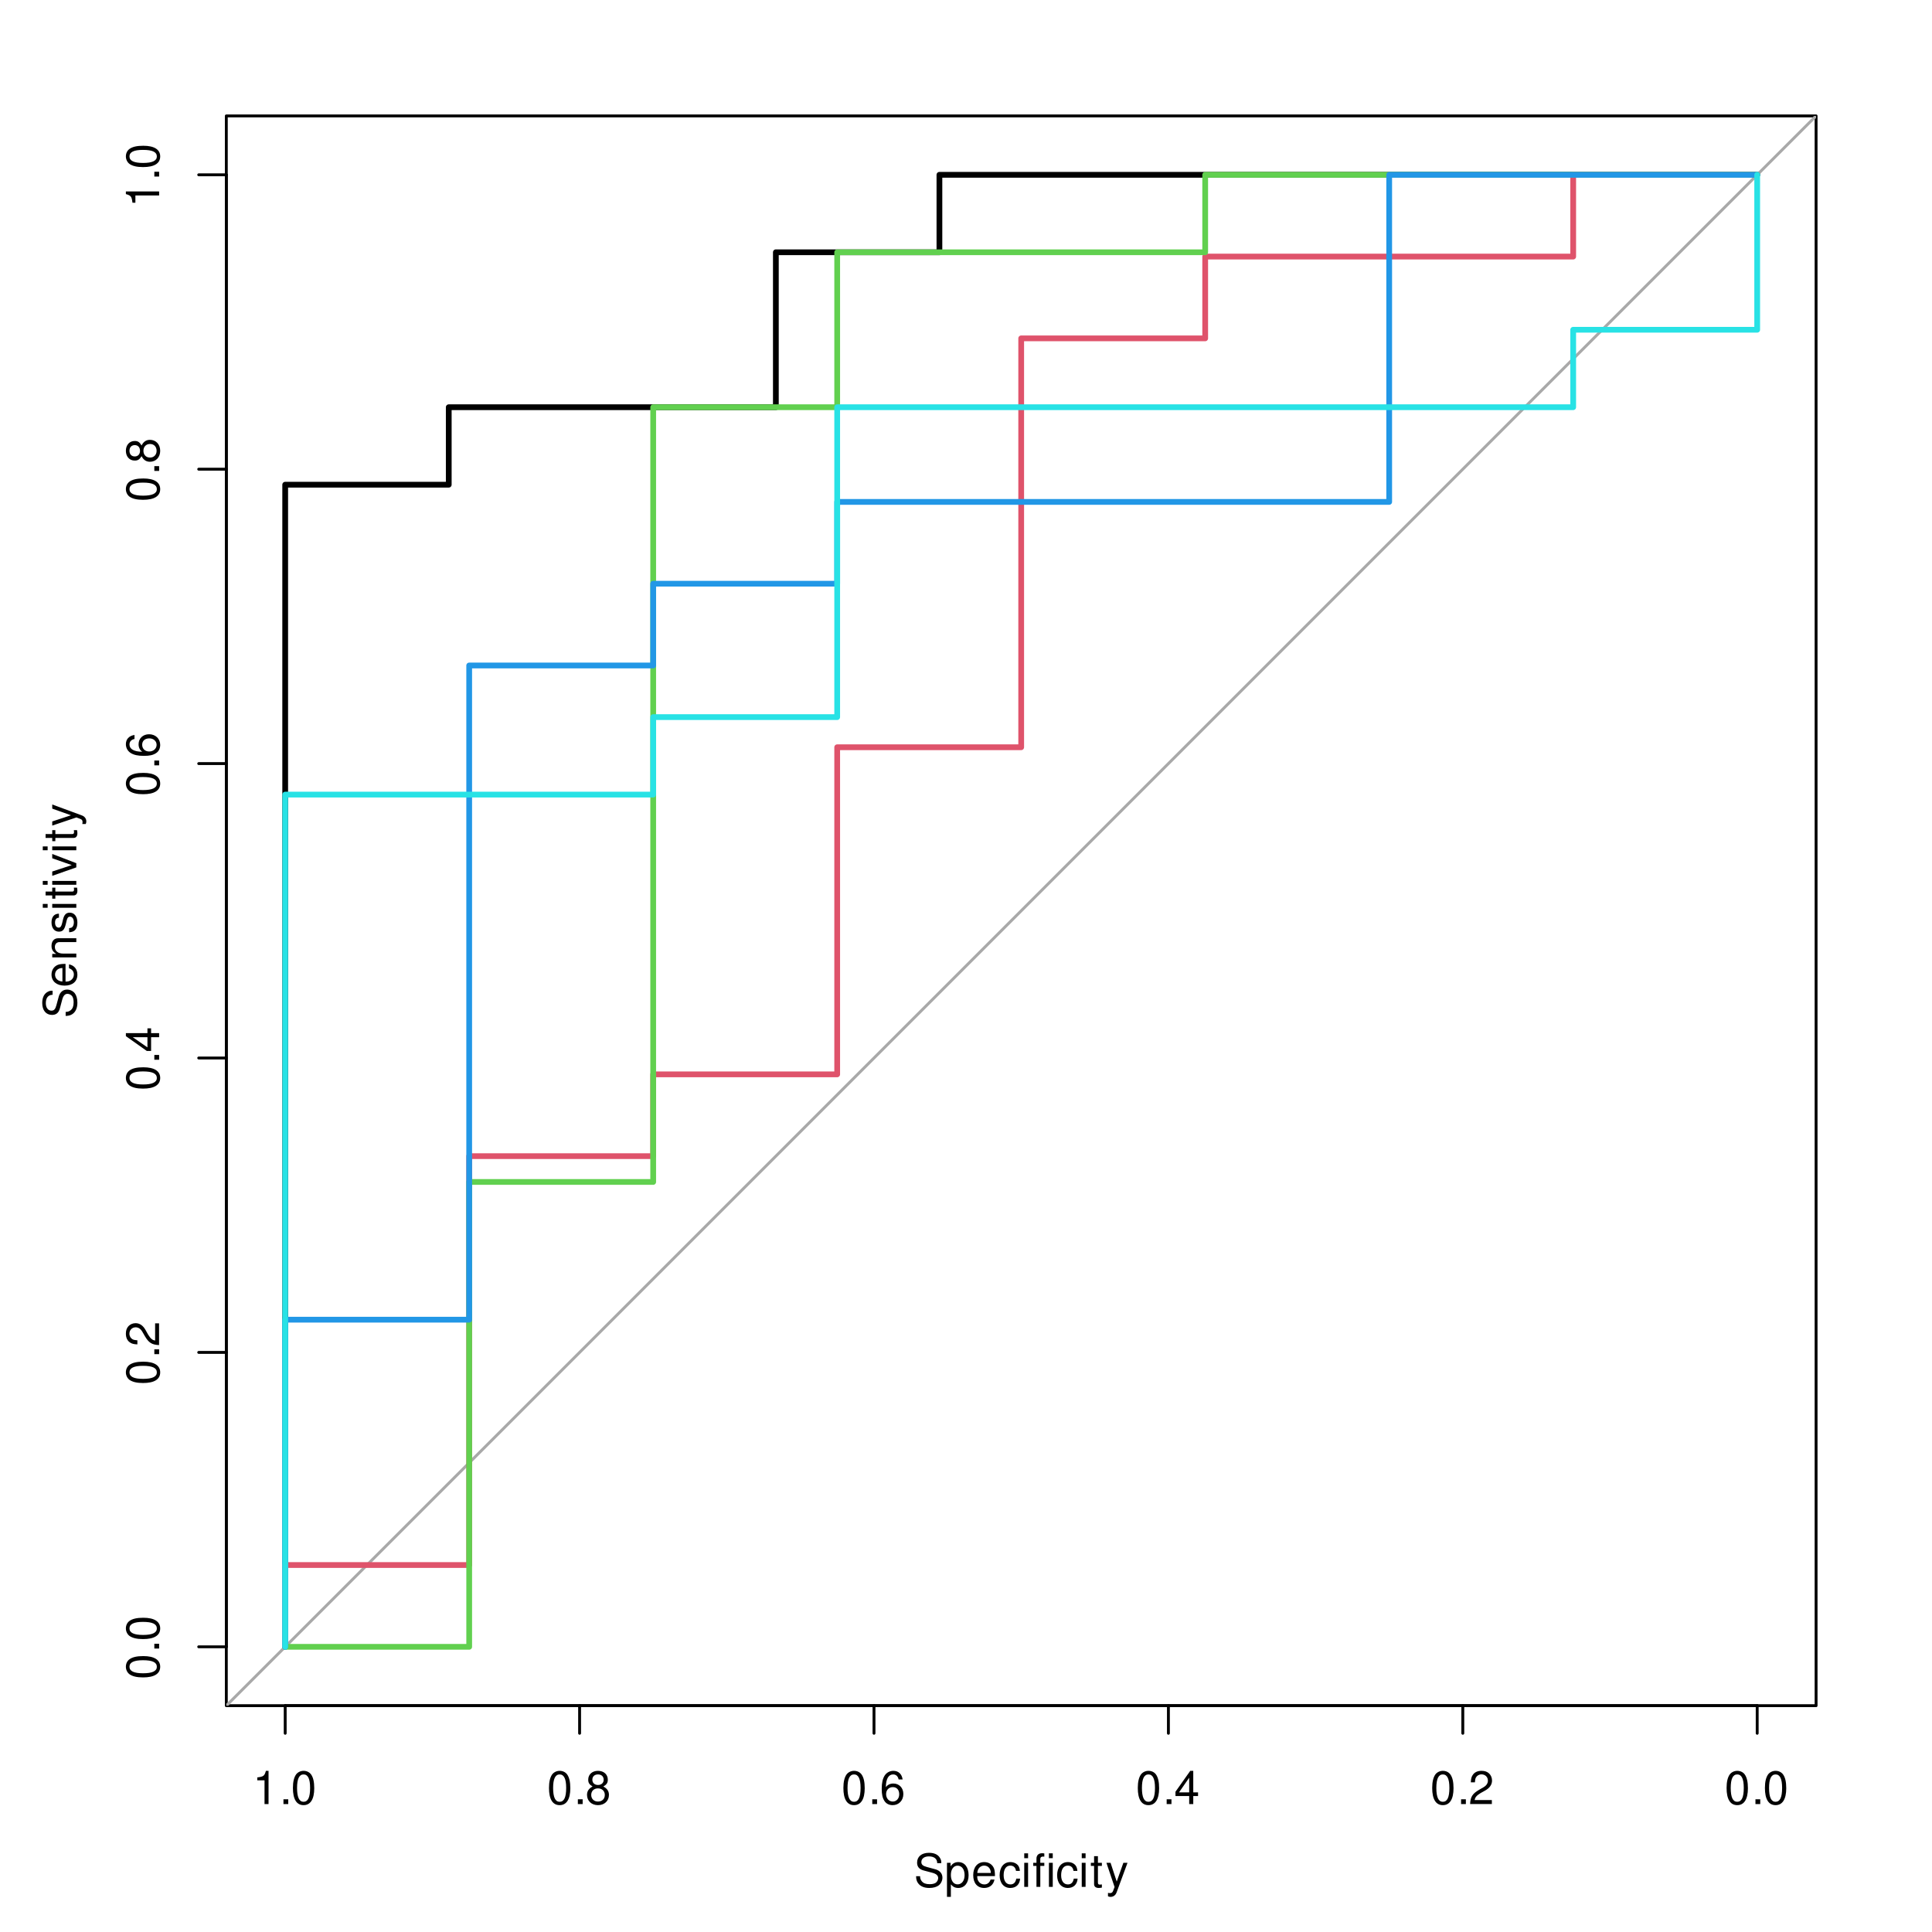
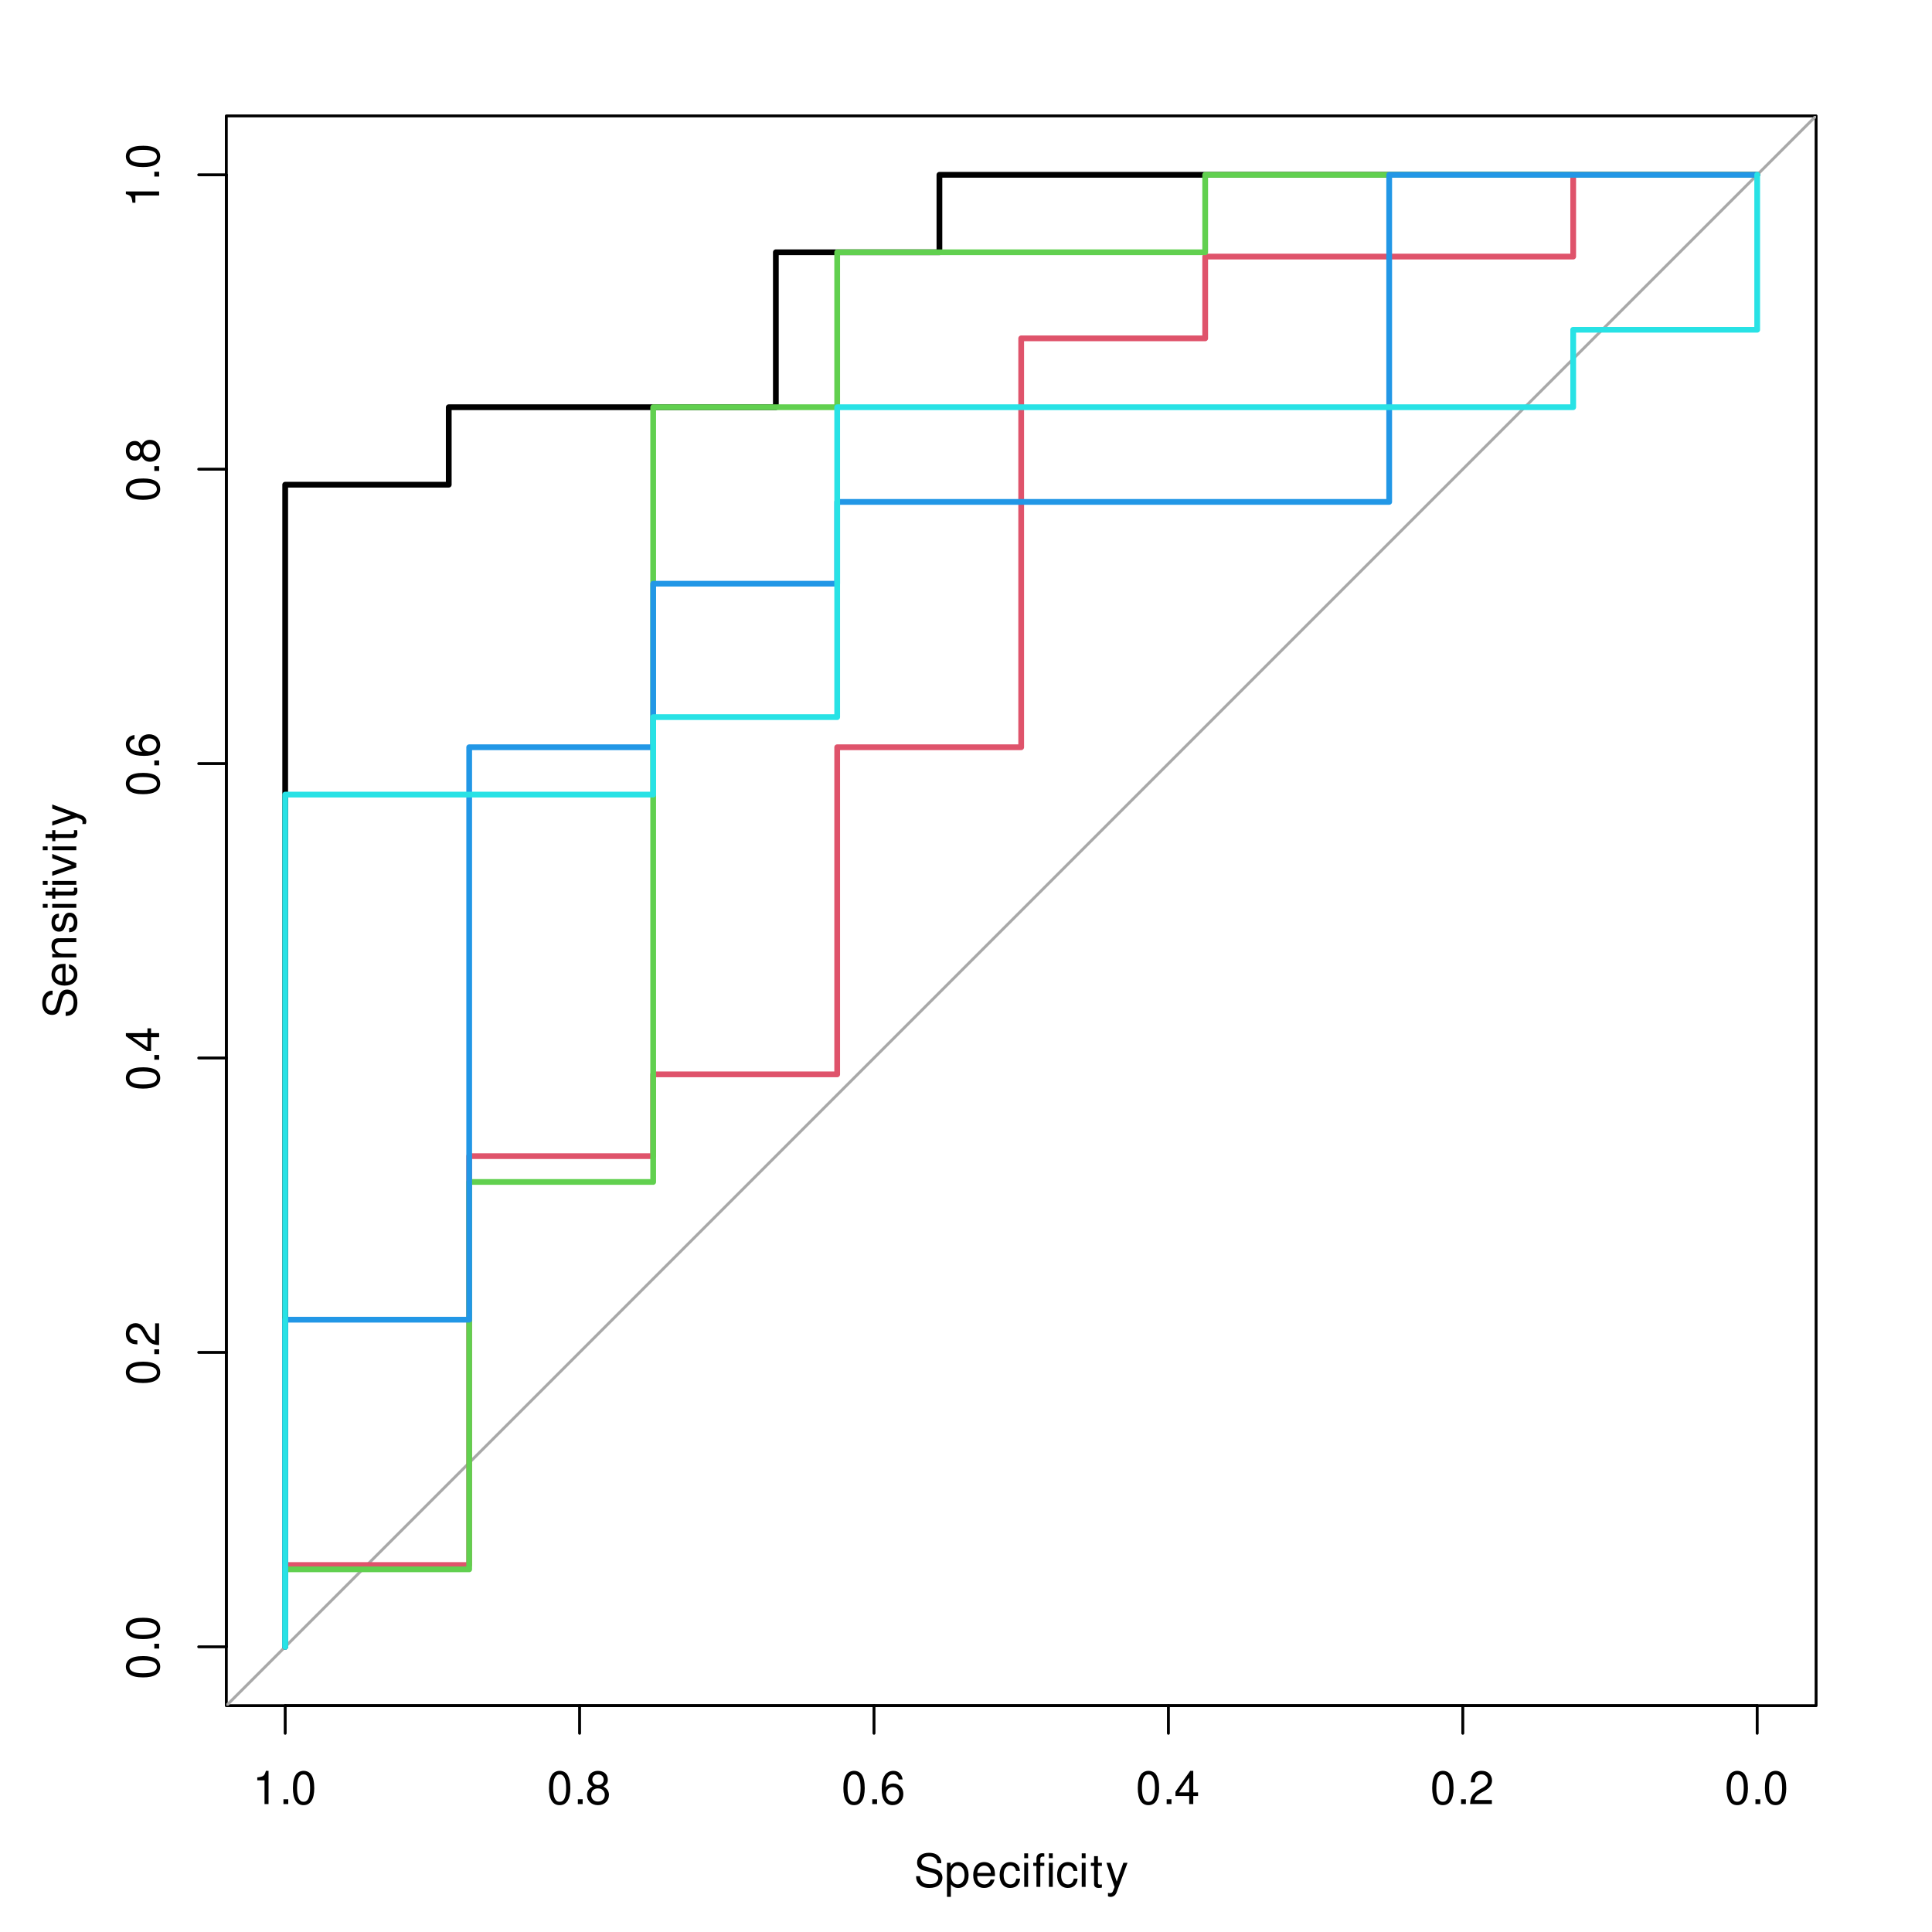
<svg xmlns="http://www.w3.org/2000/svg" xmlns:xlink="http://www.w3.org/1999/xlink" width="504pt" height="504pt" viewBox="0 0 504 504" version="1.1">
  <defs>
    <g>
      <symbol overflow="visible" id="glyph0-0">
        <path style="stroke:none;" d="" />
      </symbol>
      <symbol overflow="visible" id="glyph0-1">
        <path style="stroke:none;" d="M 7.156 -6.188 C 7.156 -6.781 7.109 -6.953 6.922 -7.359 C 6.438 -8.359 5.422 -8.891 3.953 -8.891 C 2.031 -8.891 0.844 -7.906 0.844 -6.328 C 0.844 -5.25 1.406 -4.578 2.562 -4.281 L 4.734 -3.703 C 5.844 -3.422 6.344 -2.969 6.344 -2.297 C 6.344 -1.828 6.078 -1.344 5.719 -1.078 C 5.359 -0.828 4.812 -0.703 4.109 -0.703 C 3.141 -0.703 2.516 -0.938 2.094 -1.438 C 1.766 -1.828 1.625 -2.25 1.625 -2.781 L 0.578 -2.781 C 0.594 -1.984 0.75 -1.453 1.094 -0.969 C 1.688 -0.141 2.703 0.281 4.031 0.281 C 5.078 0.281 5.922 0.031 6.484 -0.391 C 7.078 -0.859 7.453 -1.641 7.453 -2.406 C 7.453 -3.484 6.781 -4.266 5.594 -4.594 L 3.391 -5.188 C 2.344 -5.469 1.953 -5.812 1.953 -6.484 C 1.953 -7.375 2.734 -7.953 3.906 -7.953 C 5.297 -7.953 6.078 -7.328 6.094 -6.188 Z M 7.156 -6.188 " />
      </symbol>
      <symbol overflow="visible" id="glyph0-2">
        <path style="stroke:none;" d="M 0.641 2.609 L 1.656 2.609 L 1.656 -0.656 C 2.188 -0.016 2.766 0.281 3.594 0.281 C 5.219 0.281 6.281 -1.031 6.281 -3.031 C 6.281 -5.141 5.25 -6.469 3.578 -6.469 C 2.719 -6.469 2.047 -6.078 1.578 -5.344 L 1.578 -6.281 L 0.641 -6.281 Z M 3.406 -5.531 C 4.516 -5.531 5.234 -4.562 5.234 -3.062 C 5.234 -1.625 4.5 -0.656 3.406 -0.656 C 2.344 -0.656 1.656 -1.625 1.656 -3.094 C 1.656 -4.578 2.344 -5.531 3.406 -5.531 Z M 3.406 -5.531 " />
      </symbol>
      <symbol overflow="visible" id="glyph0-3">
        <path style="stroke:none;" d="M 6.156 -2.812 C 6.156 -3.766 6.078 -4.344 5.906 -4.812 C 5.5 -5.844 4.531 -6.469 3.359 -6.469 C 1.609 -6.469 0.484 -5.141 0.484 -3.062 C 0.484 -0.984 1.562 0.281 3.344 0.281 C 4.781 0.281 5.766 -0.547 6.031 -1.906 L 5.016 -1.906 C 4.734 -1.078 4.172 -0.641 3.375 -0.641 C 2.734 -0.641 2.203 -0.938 1.859 -1.469 C 1.625 -1.828 1.531 -2.188 1.531 -2.812 Z M 1.547 -3.625 C 1.625 -4.781 2.344 -5.547 3.344 -5.547 C 4.375 -5.547 5.078 -4.75 5.078 -3.625 Z M 1.547 -3.625 " />
      </symbol>
      <symbol overflow="visible" id="glyph0-4">
        <path style="stroke:none;" d="M 5.656 -4.172 C 5.609 -4.781 5.469 -5.188 5.234 -5.531 C 4.797 -6.125 4.047 -6.469 3.172 -6.469 C 1.469 -6.469 0.375 -5.125 0.375 -3.031 C 0.375 -1.016 1.453 0.281 3.156 0.281 C 4.656 0.281 5.609 -0.625 5.719 -2.156 L 4.719 -2.156 C 4.547 -1.156 4.031 -0.641 3.188 -0.641 C 2.078 -0.641 1.422 -1.547 1.422 -3.031 C 1.422 -4.609 2.062 -5.547 3.156 -5.547 C 4 -5.547 4.531 -5.047 4.641 -4.172 Z M 5.656 -4.172 " />
      </symbol>
      <symbol overflow="visible" id="glyph0-5">
        <path style="stroke:none;" d="M 1.797 -6.281 L 0.797 -6.281 L 0.797 0 L 1.797 0 Z M 1.797 -8.75 L 0.797 -8.75 L 0.797 -7.484 L 1.797 -7.484 Z M 1.797 -8.75 " />
      </symbol>
      <symbol overflow="visible" id="glyph0-6">
        <path style="stroke:none;" d="M 3.031 -6.281 L 1.984 -6.281 L 1.984 -7.266 C 1.984 -7.688 2.203 -7.906 2.672 -7.906 C 2.766 -7.906 2.797 -7.906 3.031 -7.891 L 3.031 -8.719 C 2.797 -8.766 2.656 -8.781 2.453 -8.781 C 1.531 -8.781 0.984 -8.25 0.984 -7.359 L 0.984 -6.281 L 0.141 -6.281 L 0.141 -5.469 L 0.984 -5.469 L 0.984 0 L 1.984 0 L 1.984 -5.469 L 3.031 -5.469 Z M 5.234 -6.281 L 4.234 -6.281 L 4.234 0 L 5.234 0 Z M 5.234 -8.75 L 4.234 -8.75 L 4.234 -7.484 L 5.234 -7.484 Z M 5.234 -8.75 " />
      </symbol>
      <symbol overflow="visible" id="glyph0-7">
        <path style="stroke:none;" d="M 3.047 -6.281 L 2.016 -6.281 L 2.016 -8.016 L 1.016 -8.016 L 1.016 -6.281 L 0.172 -6.281 L 0.172 -5.469 L 1.016 -5.469 L 1.016 -0.719 C 1.016 -0.078 1.453 0.281 2.234 0.281 C 2.5 0.281 2.719 0.25 3.047 0.188 L 3.047 -0.641 C 2.906 -0.609 2.766 -0.594 2.562 -0.594 C 2.141 -0.594 2.016 -0.719 2.016 -1.156 L 2.016 -5.469 L 3.047 -5.469 Z M 3.047 -6.281 " />
      </symbol>
      <symbol overflow="visible" id="glyph0-8">
        <path style="stroke:none;" d="M 4.656 -6.281 L 2.922 -1.391 L 1.312 -6.281 L 0.234 -6.281 L 2.359 0.031 L 1.984 1.016 C 1.812 1.469 1.594 1.625 1.172 1.625 C 1.016 1.625 0.859 1.609 0.641 1.562 L 0.641 2.453 C 0.859 2.562 1.062 2.609 1.312 2.609 C 1.641 2.609 1.984 2.516 2.25 2.312 C 2.562 2.094 2.75 1.828 2.938 1.312 L 5.734 -6.281 Z M 4.656 -6.281 " />
      </symbol>
      <symbol overflow="visible" id="glyph0-9">
        <path style="stroke:none;" d="M 3.109 -6.188 L 3.109 0 L 4.156 0 L 4.156 -8.672 L 3.469 -8.672 C 3.094 -7.344 2.859 -7.156 1.219 -6.953 L 1.219 -6.188 Z M 3.109 -6.188 " />
      </symbol>
      <symbol overflow="visible" id="glyph0-10">
        <path style="stroke:none;" d="M 2.297 -1.25 L 1.047 -1.25 L 1.047 0 L 2.297 0 Z M 2.297 -1.25 " />
      </symbol>
      <symbol overflow="visible" id="glyph0-11">
        <path style="stroke:none;" d="M 3.297 -8.672 C 2.516 -8.672 1.781 -8.312 1.344 -7.734 C 0.797 -6.953 0.516 -5.812 0.516 -4.203 C 0.516 -1.266 1.469 0.281 3.297 0.281 C 5.094 0.281 6.078 -1.266 6.078 -4.125 C 6.078 -5.812 5.812 -6.938 5.25 -7.734 C 4.812 -8.328 4.109 -8.672 3.297 -8.672 Z M 3.297 -7.734 C 4.438 -7.734 5 -6.578 5 -4.219 C 5 -1.75 4.453 -0.594 3.281 -0.594 C 2.156 -0.594 1.594 -1.797 1.594 -4.188 C 1.594 -6.578 2.156 -7.734 3.297 -7.734 Z M 3.297 -7.734 " />
      </symbol>
      <symbol overflow="visible" id="glyph0-12">
        <path style="stroke:none;" d="M 4.688 -4.578 C 5.578 -5.109 5.859 -5.547 5.859 -6.359 C 5.859 -7.734 4.812 -8.672 3.297 -8.672 C 1.797 -8.672 0.75 -7.734 0.75 -6.375 C 0.75 -5.547 1.016 -5.125 1.891 -4.578 C 0.922 -4.078 0.438 -3.375 0.438 -2.406 C 0.438 -0.828 1.609 0.281 3.297 0.281 C 4.984 0.281 6.156 -0.828 6.156 -2.406 C 6.156 -3.375 5.672 -4.078 4.688 -4.578 Z M 3.297 -7.734 C 4.203 -7.734 4.781 -7.203 4.781 -6.344 C 4.781 -5.516 4.188 -4.984 3.297 -4.984 C 2.406 -4.984 1.828 -5.516 1.828 -6.359 C 1.828 -7.203 2.406 -7.734 3.297 -7.734 Z M 3.297 -4.094 C 4.359 -4.094 5.078 -3.391 5.078 -2.391 C 5.078 -1.344 4.375 -0.656 3.281 -0.656 C 2.25 -0.656 1.531 -1.375 1.531 -2.375 C 1.531 -3.406 2.234 -4.094 3.297 -4.094 Z M 3.297 -4.094 " />
      </symbol>
      <symbol overflow="visible" id="glyph0-13">
        <path style="stroke:none;" d="M 5.969 -6.422 C 5.766 -7.844 4.859 -8.672 3.562 -8.672 C 2.625 -8.672 1.781 -8.219 1.281 -7.438 C 0.75 -6.594 0.516 -5.531 0.516 -3.953 C 0.516 -2.5 0.719 -1.578 1.234 -0.797 C 1.688 -0.094 2.438 0.281 3.375 0.281 C 4.984 0.281 6.156 -0.938 6.156 -2.625 C 6.156 -4.219 5.078 -5.359 3.547 -5.359 C 2.719 -5.359 2.047 -5.047 1.594 -4.406 C 1.609 -6.547 2.281 -7.734 3.484 -7.734 C 4.234 -7.734 4.75 -7.266 4.922 -6.422 Z M 3.422 -4.422 C 4.438 -4.422 5.078 -3.703 5.078 -2.547 C 5.078 -1.453 4.359 -0.656 3.391 -0.656 C 2.406 -0.656 1.656 -1.484 1.656 -2.594 C 1.656 -3.672 2.375 -4.422 3.422 -4.422 Z M 3.422 -4.422 " />
      </symbol>
      <symbol overflow="visible" id="glyph0-14">
        <path style="stroke:none;" d="M 3.922 -2.094 L 3.922 0 L 4.984 0 L 4.984 -2.094 L 6.234 -2.094 L 6.234 -3.047 L 4.984 -3.047 L 4.984 -8.672 L 4.203 -8.672 L 0.344 -3.219 L 0.344 -2.094 Z M 3.922 -3.047 L 1.266 -3.047 L 3.922 -6.875 Z M 3.922 -3.047 " />
      </symbol>
      <symbol overflow="visible" id="glyph0-15">
        <path style="stroke:none;" d="M 6.078 -1.047 L 1.594 -1.047 C 1.703 -1.766 2.094 -2.219 3.125 -2.859 L 4.328 -3.531 C 5.516 -4.188 6.125 -5.078 6.125 -6.141 C 6.125 -6.859 5.844 -7.531 5.344 -8 C 4.844 -8.453 4.219 -8.672 3.406 -8.672 C 2.328 -8.672 1.531 -8.297 1.062 -7.547 C 0.75 -7.094 0.625 -6.547 0.594 -5.672 L 1.656 -5.672 C 1.688 -6.266 1.766 -6.609 1.906 -6.906 C 2.188 -7.422 2.734 -7.75 3.375 -7.75 C 4.328 -7.75 5.047 -7.062 5.047 -6.125 C 5.047 -5.422 4.656 -4.828 3.906 -4.391 L 2.797 -3.75 C 1.016 -2.719 0.5 -1.906 0.406 -0.016 L 6.078 -0.016 Z M 6.078 -1.047 " />
      </symbol>
      <symbol overflow="visible" id="glyph1-0">
        <path style="stroke:none;" d="" />
      </symbol>
      <symbol overflow="visible" id="glyph1-1">
        <path style="stroke:none;" d="M -6.188 -7.156 C -6.781 -7.156 -6.953 -7.109 -7.359 -6.922 C -8.359 -6.438 -8.891 -5.422 -8.891 -3.953 C -8.891 -2.031 -7.906 -0.844 -6.328 -0.844 C -5.25 -0.844 -4.578 -1.406 -4.281 -2.562 L -3.703 -4.734 C -3.422 -5.844 -2.969 -6.344 -2.297 -6.344 C -1.828 -6.344 -1.344 -6.078 -1.078 -5.719 C -0.828 -5.359 -0.703 -4.812 -0.703 -4.109 C -0.703 -3.141 -0.938 -2.516 -1.438 -2.094 C -1.828 -1.766 -2.25 -1.625 -2.781 -1.625 L -2.781 -0.578 C -1.984 -0.594 -1.453 -0.75 -0.969 -1.094 C -0.141 -1.688 0.281 -2.703 0.281 -4.031 C 0.281 -5.078 0.031 -5.922 -0.391 -6.484 C -0.859 -7.078 -1.641 -7.453 -2.406 -7.453 C -3.484 -7.453 -4.266 -6.781 -4.594 -5.594 L -5.188 -3.391 C -5.469 -2.344 -5.812 -1.953 -6.484 -1.953 C -7.375 -1.953 -7.953 -2.734 -7.953 -3.906 C -7.953 -5.297 -7.328 -6.078 -6.188 -6.094 Z M -6.188 -7.156 " />
      </symbol>
      <symbol overflow="visible" id="glyph1-2">
        <path style="stroke:none;" d="M -2.812 -6.156 C -3.766 -6.156 -4.344 -6.078 -4.812 -5.906 C -5.844 -5.5 -6.469 -4.531 -6.469 -3.359 C -6.469 -1.609 -5.141 -0.484 -3.062 -0.484 C -0.984 -0.484 0.281 -1.562 0.281 -3.344 C 0.281 -4.781 -0.547 -5.766 -1.906 -6.031 L -1.906 -5.016 C -1.078 -4.734 -0.641 -4.172 -0.641 -3.375 C -0.641 -2.734 -0.938 -2.203 -1.469 -1.859 C -1.828 -1.625 -2.188 -1.531 -2.812 -1.531 Z M -3.625 -1.547 C -4.781 -1.625 -5.547 -2.344 -5.547 -3.344 C -5.547 -4.375 -4.75 -5.078 -3.625 -5.078 Z M -3.625 -1.547 " />
      </symbol>
      <symbol overflow="visible" id="glyph1-3">
        <path style="stroke:none;" d="M -6.281 -0.844 L 0 -0.844 L 0 -1.844 L -3.469 -1.844 C -4.75 -1.844 -5.594 -2.516 -5.594 -3.547 C -5.594 -4.344 -5.109 -4.844 -4.359 -4.844 L 0 -4.844 L 0 -5.844 L -4.75 -5.844 C -5.797 -5.844 -6.469 -5.062 -6.469 -3.859 C -6.469 -2.922 -6.109 -2.312 -5.234 -1.766 L -6.281 -1.766 Z M -6.281 -0.844 " />
      </symbol>
      <symbol overflow="visible" id="glyph1-4">
        <path style="stroke:none;" d="M -4.531 -5.25 C -5.766 -5.25 -6.469 -4.422 -6.469 -2.969 C -6.469 -1.516 -5.719 -0.562 -4.547 -0.562 C -3.562 -0.562 -3.094 -1.062 -2.734 -2.562 L -2.516 -3.484 C -2.344 -4.188 -2.094 -4.469 -1.641 -4.469 C -1.047 -4.469 -0.641 -3.875 -0.641 -3 C -0.641 -2.453 -0.797 -2 -1.062 -1.75 C -1.25 -1.594 -1.422 -1.531 -1.875 -1.469 L -1.875 -0.406 C -0.422 -0.453 0.281 -1.266 0.281 -2.922 C 0.281 -4.5 -0.5 -5.516 -1.719 -5.516 C -2.656 -5.516 -3.172 -4.984 -3.469 -3.734 L -3.703 -2.766 C -3.891 -1.953 -4.156 -1.609 -4.594 -1.609 C -5.188 -1.609 -5.547 -2.125 -5.547 -2.938 C -5.547 -3.75 -5.203 -4.172 -4.531 -4.203 Z M -4.531 -5.25 " />
      </symbol>
      <symbol overflow="visible" id="glyph1-5">
        <path style="stroke:none;" d="M -6.281 -1.797 L -6.281 -0.797 L 0 -0.797 L 0 -1.797 Z M -8.75 -1.797 L -8.75 -0.797 L -7.484 -0.797 L -7.484 -1.797 Z M -8.75 -1.797 " />
      </symbol>
      <symbol overflow="visible" id="glyph1-6">
        <path style="stroke:none;" d="M -6.281 -3.047 L -6.281 -2.016 L -8.016 -2.016 L -8.016 -1.016 L -6.281 -1.016 L -6.281 -0.172 L -5.469 -0.172 L -5.469 -1.016 L -0.719 -1.016 C -0.078 -1.016 0.281 -1.453 0.281 -2.234 C 0.281 -2.5 0.25 -2.719 0.188 -3.047 L -0.641 -3.047 C -0.609 -2.906 -0.594 -2.766 -0.594 -2.562 C -0.594 -2.141 -0.719 -2.016 -1.156 -2.016 L -5.469 -2.016 L -5.469 -3.047 Z M -6.281 -3.047 " />
      </symbol>
      <symbol overflow="visible" id="glyph1-7">
        <path style="stroke:none;" d="M 0 -3.422 L -6.281 -5.828 L -6.281 -4.703 L -1.188 -2.922 L -6.281 -1.25 L -6.281 -0.125 L 0 -2.328 Z M 0 -3.422 " />
      </symbol>
      <symbol overflow="visible" id="glyph1-8">
        <path style="stroke:none;" d="M -6.281 -4.656 L -1.391 -2.922 L -6.281 -1.312 L -6.281 -0.234 L 0.031 -2.359 L 1.016 -1.984 C 1.469 -1.812 1.625 -1.594 1.625 -1.172 C 1.625 -1.016 1.609 -0.859 1.562 -0.641 L 2.453 -0.641 C 2.562 -0.859 2.609 -1.062 2.609 -1.312 C 2.609 -1.641 2.516 -1.984 2.312 -2.25 C 2.094 -2.562 1.828 -2.75 1.312 -2.938 L -6.281 -5.734 Z M -6.281 -4.656 " />
      </symbol>
      <symbol overflow="visible" id="glyph1-9">
        <path style="stroke:none;" d="M -8.672 -3.297 C -8.672 -2.516 -8.312 -1.781 -7.734 -1.344 C -6.953 -0.797 -5.812 -0.516 -4.203 -0.516 C -1.266 -0.516 0.281 -1.469 0.281 -3.297 C 0.281 -5.094 -1.266 -6.078 -4.125 -6.078 C -5.812 -6.078 -6.938 -5.812 -7.734 -5.25 C -8.328 -4.812 -8.672 -4.109 -8.672 -3.297 Z M -7.734 -3.297 C -7.734 -4.438 -6.578 -5 -4.219 -5 C -1.75 -5 -0.594 -4.453 -0.594 -3.281 C -0.594 -2.156 -1.797 -1.594 -4.188 -1.594 C -6.578 -1.594 -7.734 -2.156 -7.734 -3.297 Z M -7.734 -3.297 " />
      </symbol>
      <symbol overflow="visible" id="glyph1-10">
        <path style="stroke:none;" d="M -1.25 -2.297 L -1.25 -1.047 L 0 -1.047 L 0 -2.297 Z M -1.25 -2.297 " />
      </symbol>
      <symbol overflow="visible" id="glyph1-11">
        <path style="stroke:none;" d="M -1.047 -6.078 L -1.047 -1.594 C -1.766 -1.703 -2.219 -2.094 -2.859 -3.125 L -3.531 -4.328 C -4.188 -5.516 -5.078 -6.125 -6.141 -6.125 C -6.859 -6.125 -7.531 -5.844 -8 -5.344 C -8.453 -4.844 -8.672 -4.219 -8.672 -3.406 C -8.672 -2.328 -8.297 -1.531 -7.547 -1.062 C -7.094 -0.75 -6.547 -0.625 -5.672 -0.594 L -5.672 -1.656 C -6.266 -1.688 -6.609 -1.766 -6.906 -1.906 C -7.422 -2.188 -7.75 -2.734 -7.75 -3.375 C -7.75 -4.328 -7.062 -5.047 -6.125 -5.047 C -5.422 -5.047 -4.828 -4.656 -4.391 -3.906 L -3.75 -2.797 C -2.719 -1.016 -1.906 -0.5 -0.016 -0.406 L -0.016 -6.078 Z M -1.047 -6.078 " />
      </symbol>
      <symbol overflow="visible" id="glyph1-12">
        <path style="stroke:none;" d="M -2.094 -3.922 L 0 -3.922 L 0 -4.984 L -2.094 -4.984 L -2.094 -6.234 L -3.047 -6.234 L -3.047 -4.984 L -8.672 -4.984 L -8.672 -4.203 L -3.219 -0.344 L -2.094 -0.344 Z M -3.047 -3.922 L -3.047 -1.266 L -6.875 -3.922 Z M -3.047 -3.922 " />
      </symbol>
      <symbol overflow="visible" id="glyph1-13">
        <path style="stroke:none;" d="M -6.422 -5.969 C -7.844 -5.766 -8.672 -4.859 -8.672 -3.562 C -8.672 -2.625 -8.219 -1.781 -7.438 -1.281 C -6.594 -0.75 -5.531 -0.516 -3.953 -0.516 C -2.5 -0.516 -1.578 -0.719 -0.797 -1.234 C -0.094 -1.688 0.281 -2.438 0.281 -3.375 C 0.281 -4.984 -0.938 -6.156 -2.625 -6.156 C -4.219 -6.156 -5.359 -5.078 -5.359 -3.547 C -5.359 -2.719 -5.047 -2.047 -4.406 -1.594 C -6.547 -1.609 -7.734 -2.281 -7.734 -3.484 C -7.734 -4.234 -7.266 -4.75 -6.422 -4.922 Z M -4.422 -3.422 C -4.422 -4.438 -3.703 -5.078 -2.547 -5.078 C -1.453 -5.078 -0.656 -4.359 -0.656 -3.391 C -0.656 -2.406 -1.484 -1.656 -2.594 -1.656 C -3.672 -1.656 -4.422 -2.375 -4.422 -3.422 Z M -4.422 -3.422 " />
      </symbol>
      <symbol overflow="visible" id="glyph1-14">
        <path style="stroke:none;" d="M -4.578 -4.688 C -5.109 -5.578 -5.547 -5.859 -6.359 -5.859 C -7.734 -5.859 -8.672 -4.812 -8.672 -3.297 C -8.672 -1.797 -7.734 -0.75 -6.375 -0.75 C -5.547 -0.75 -5.125 -1.016 -4.578 -1.891 C -4.078 -0.922 -3.375 -0.438 -2.406 -0.438 C -0.828 -0.438 0.281 -1.609 0.281 -3.297 C 0.281 -4.984 -0.828 -6.156 -2.406 -6.156 C -3.375 -6.156 -4.078 -5.672 -4.578 -4.688 Z M -7.734 -3.297 C -7.734 -4.203 -7.203 -4.781 -6.344 -4.781 C -5.516 -4.781 -4.984 -4.188 -4.984 -3.297 C -4.984 -2.406 -5.516 -1.828 -6.359 -1.828 C -7.203 -1.828 -7.734 -2.406 -7.734 -3.297 Z M -4.094 -3.297 C -4.094 -4.359 -3.391 -5.078 -2.391 -5.078 C -1.344 -5.078 -0.656 -4.375 -0.656 -3.281 C -0.656 -2.25 -1.375 -1.531 -2.375 -1.531 C -3.406 -1.531 -4.094 -2.234 -4.094 -3.297 Z M -4.094 -3.297 " />
      </symbol>
      <symbol overflow="visible" id="glyph1-15">
        <path style="stroke:none;" d="M -6.188 -3.109 L 0 -3.109 L 0 -4.156 L -8.672 -4.156 L -8.672 -3.469 C -7.344 -3.094 -7.156 -2.859 -6.953 -1.219 L -6.188 -1.219 Z M -6.188 -3.109 " />
      </symbol>
    </g>
    <clipPath id="clip1">
      <path d="M 59.039 30.238 L 473.758 30.238 L 473.758 444.957 L 59.039 444.957 Z M 59.039 30.238 " />
    </clipPath>
  </defs>
  <g id="surface146">
    <rect x="0" y="0" width="504" height="504" style="fill:rgb(100%,100%,100%);fill-opacity:1;stroke:none;" />
    <g style="fill:rgb(0%,0%,0%);fill-opacity:1;">
      <use xlink:href="#glyph0-1" x="238.398" y="492.229" />
      <use xlink:href="#glyph0-2" x="246.398" y="492.229" />
      <use xlink:href="#glyph0-3" x="253.398" y="492.229" />
      <use xlink:href="#glyph0-4" x="260.398" y="492.229" />
      <use xlink:href="#glyph0-5" x="266.398" y="492.229" />
      <use xlink:href="#glyph0-6" x="269.398" y="492.229" />
      <use xlink:href="#glyph0-4" x="275.398" y="492.229" />
      <use xlink:href="#glyph0-5" x="281.398" y="492.229" />
      <use xlink:href="#glyph0-7" x="284.398" y="492.229" />
      <use xlink:href="#glyph0-8" x="288.398" y="492.229" />
    </g>
    <g style="fill:rgb(0%,0%,0%);fill-opacity:1;">
      <use xlink:href="#glyph1-1" x="19.908" y="265.602" />
      <use xlink:href="#glyph1-2" x="19.908" y="257.602" />
      <use xlink:href="#glyph1-3" x="19.908" y="250.602" />
      <use xlink:href="#glyph1-4" x="19.908" y="243.602" />
      <use xlink:href="#glyph1-5" x="19.908" y="237.602" />
      <use xlink:href="#glyph1-6" x="19.908" y="234.602" />
      <use xlink:href="#glyph1-5" x="19.908" y="231.602" />
      <use xlink:href="#glyph1-7" x="19.908" y="228.602" />
      <use xlink:href="#glyph1-5" x="19.908" y="222.602" />
      <use xlink:href="#glyph1-6" x="19.908" y="219.602" />
      <use xlink:href="#glyph1-8" x="19.908" y="215.602" />
    </g>
    <path style="fill:none;stroke-width:0.75;stroke-linecap:round;stroke-linejoin:round;stroke:rgb(0%,0%,0%);stroke-opacity:1;stroke-miterlimit:10;" d="M 59.039 444.961 L 473.762 444.961 L 473.762 30.238 L 59.039 30.238 L 59.039 444.961 " />
    <path style="fill:none;stroke-width:0.75;stroke-linecap:round;stroke-linejoin:round;stroke:rgb(0%,0%,0%);stroke-opacity:1;stroke-miterlimit:10;" d="M 458.398 444.961 L 74.398 444.961 " />
    <path style="fill:none;stroke-width:0.75;stroke-linecap:round;stroke-linejoin:round;stroke:rgb(0%,0%,0%);stroke-opacity:1;stroke-miterlimit:10;" d="M 458.398 444.961 L 458.398 452.16 " />
    <path style="fill:none;stroke-width:0.75;stroke-linecap:round;stroke-linejoin:round;stroke:rgb(0%,0%,0%);stroke-opacity:1;stroke-miterlimit:10;" d="M 381.602 444.961 L 381.602 452.16 " />
    <path style="fill:none;stroke-width:0.75;stroke-linecap:round;stroke-linejoin:round;stroke:rgb(0%,0%,0%);stroke-opacity:1;stroke-miterlimit:10;" d="M 304.801 444.961 L 304.801 452.16 " />
    <path style="fill:none;stroke-width:0.75;stroke-linecap:round;stroke-linejoin:round;stroke:rgb(0%,0%,0%);stroke-opacity:1;stroke-miterlimit:10;" d="M 228 444.961 L 228 452.16 " />
    <path style="fill:none;stroke-width:0.75;stroke-linecap:round;stroke-linejoin:round;stroke:rgb(0%,0%,0%);stroke-opacity:1;stroke-miterlimit:10;" d="M 151.199 444.961 L 151.199 452.16 " />
    <path style="fill:none;stroke-width:0.75;stroke-linecap:round;stroke-linejoin:round;stroke:rgb(0%,0%,0%);stroke-opacity:1;stroke-miterlimit:10;" d="M 74.398 444.961 L 74.398 452.16 " />
    <g style="fill:rgb(0%,0%,0%);fill-opacity:1;">
      <use xlink:href="#glyph0-9" x="65.898" y="470.627" />
      <use xlink:href="#glyph0-10" x="72.898" y="470.627" />
      <use xlink:href="#glyph0-11" x="75.898" y="470.627" />
    </g>
    <g style="fill:rgb(0%,0%,0%);fill-opacity:1;">
      <use xlink:href="#glyph0-11" x="142.699" y="470.627" />
      <use xlink:href="#glyph0-10" x="149.699" y="470.627" />
      <use xlink:href="#glyph0-12" x="152.699" y="470.627" />
    </g>
    <g style="fill:rgb(0%,0%,0%);fill-opacity:1;">
      <use xlink:href="#glyph0-11" x="219.5" y="470.627" />
      <use xlink:href="#glyph0-10" x="226.5" y="470.627" />
      <use xlink:href="#glyph0-13" x="229.5" y="470.627" />
    </g>
    <g style="fill:rgb(0%,0%,0%);fill-opacity:1;">
      <use xlink:href="#glyph0-11" x="296.301" y="470.627" />
      <use xlink:href="#glyph0-10" x="303.301" y="470.627" />
      <use xlink:href="#glyph0-14" x="306.301" y="470.627" />
    </g>
    <g style="fill:rgb(0%,0%,0%);fill-opacity:1;">
      <use xlink:href="#glyph0-11" x="373.102" y="470.627" />
      <use xlink:href="#glyph0-10" x="380.102" y="470.627" />
      <use xlink:href="#glyph0-15" x="383.102" y="470.627" />
    </g>
    <g style="fill:rgb(0%,0%,0%);fill-opacity:1;">
      <use xlink:href="#glyph0-11" x="449.898" y="470.627" />
      <use xlink:href="#glyph0-10" x="456.898" y="470.627" />
      <use xlink:href="#glyph0-11" x="459.898" y="470.627" />
    </g>
    <path style="fill:none;stroke-width:0.75;stroke-linecap:round;stroke-linejoin:round;stroke:rgb(0%,0%,0%);stroke-opacity:1;stroke-miterlimit:10;" d="M 59.039 429.602 L 59.039 45.602 " />
    <path style="fill:none;stroke-width:0.75;stroke-linecap:round;stroke-linejoin:round;stroke:rgb(0%,0%,0%);stroke-opacity:1;stroke-miterlimit:10;" d="M 59.039 429.602 L 51.84 429.602 " />
    <path style="fill:none;stroke-width:0.75;stroke-linecap:round;stroke-linejoin:round;stroke:rgb(0%,0%,0%);stroke-opacity:1;stroke-miterlimit:10;" d="M 59.039 352.801 L 51.84 352.801 " />
    <path style="fill:none;stroke-width:0.75;stroke-linecap:round;stroke-linejoin:round;stroke:rgb(0%,0%,0%);stroke-opacity:1;stroke-miterlimit:10;" d="M 59.039 276 L 51.84 276 " />
    <path style="fill:none;stroke-width:0.75;stroke-linecap:round;stroke-linejoin:round;stroke:rgb(0%,0%,0%);stroke-opacity:1;stroke-miterlimit:10;" d="M 59.039 199.199 L 51.84 199.199 " />
    <path style="fill:none;stroke-width:0.75;stroke-linecap:round;stroke-linejoin:round;stroke:rgb(0%,0%,0%);stroke-opacity:1;stroke-miterlimit:10;" d="M 59.039 122.398 L 51.84 122.398 " />
    <path style="fill:none;stroke-width:0.75;stroke-linecap:round;stroke-linejoin:round;stroke:rgb(0%,0%,0%);stroke-opacity:1;stroke-miterlimit:10;" d="M 59.039 45.602 L 51.84 45.602 " />
    <g style="fill:rgb(0%,0%,0%);fill-opacity:1;">
      <use xlink:href="#glyph1-9" x="41.51" y="438.102" />
      <use xlink:href="#glyph1-10" x="41.51" y="431.102" />
      <use xlink:href="#glyph1-9" x="41.51" y="428.102" />
    </g>
    <g style="fill:rgb(0%,0%,0%);fill-opacity:1;">
      <use xlink:href="#glyph1-9" x="41.51" y="361.301" />
      <use xlink:href="#glyph1-10" x="41.51" y="354.301" />
      <use xlink:href="#glyph1-11" x="41.51" y="351.301" />
    </g>
    <g style="fill:rgb(0%,0%,0%);fill-opacity:1;">
      <use xlink:href="#glyph1-9" x="41.51" y="284.5" />
      <use xlink:href="#glyph1-10" x="41.51" y="277.5" />
      <use xlink:href="#glyph1-12" x="41.51" y="274.5" />
    </g>
    <g style="fill:rgb(0%,0%,0%);fill-opacity:1;">
      <use xlink:href="#glyph1-9" x="41.51" y="207.699" />
      <use xlink:href="#glyph1-10" x="41.51" y="200.699" />
      <use xlink:href="#glyph1-13" x="41.51" y="197.699" />
    </g>
    <g style="fill:rgb(0%,0%,0%);fill-opacity:1;">
      <use xlink:href="#glyph1-9" x="41.51" y="130.898" />
      <use xlink:href="#glyph1-10" x="41.51" y="123.898" />
      <use xlink:href="#glyph1-14" x="41.51" y="120.898" />
    </g>
    <g style="fill:rgb(0%,0%,0%);fill-opacity:1;">
      <use xlink:href="#glyph1-15" x="41.51" y="54.102" />
      <use xlink:href="#glyph1-10" x="41.51" y="47.102" />
      <use xlink:href="#glyph1-9" x="41.51" y="44.102" />
    </g>
    <g clip-path="url(#clip1)" clip-rule="nonzero">
      <path style="fill:none;stroke-width:0.75;stroke-linecap:round;stroke-linejoin:round;stroke:rgb(66.275%,66.275%,66.275%);stroke-opacity:1;stroke-miterlimit:10;" d="M 59.039 444.961 L 473.762 30.238 " />
    </g>
    <path style="fill:none;stroke-width:1.5;stroke-linecap:round;stroke-linejoin:round;stroke:rgb(0%,0%,0%);stroke-opacity:1;stroke-miterlimit:10;" d="M 458.398 45.602 L 245.066 45.602 L 245.066 65.809 L 202.398 65.809 L 202.398 106.23 L 117.066 106.23 L 117.066 126.441 L 74.398 126.441 L 74.398 429.602 " />
    <path style="fill:none;stroke-width:1.5;stroke-linecap:round;stroke-linejoin:round;stroke:rgb(87.451%,32.549%,41.961%);stroke-opacity:1;stroke-miterlimit:10;" d="M 458.398 45.602 L 410.398 45.602 L 410.398 66.934 L 314.398 66.934 L 314.398 88.266 L 266.398 88.266 L 266.398 194.934 L 218.398 194.934 L 218.398 280.266 L 170.398 280.266 L 170.398 301.602 L 122.398 301.602 L 122.398 408.266 L 74.398 408.266 L 74.398 429.602 " />
-     <path style="fill:none;stroke-width:1.5;stroke-linecap:round;stroke-linejoin:round;stroke:rgb(38.039%,81.569%,30.98%);stroke-opacity:1;stroke-miterlimit:10;" d="M 458.398 45.602 L 314.398 45.602 L 314.398 65.809 L 218.398 65.809 L 218.398 106.23 L 170.398 106.23 L 170.398 308.336 L 122.398 308.336 L 122.398 429.602 L 74.398 429.602 " />
-     <path style="fill:none;stroke-width:1.5;stroke-linecap:round;stroke-linejoin:round;stroke:rgb(13.333%,59.216%,90.196%);stroke-opacity:1;stroke-miterlimit:10;" d="M 458.398 45.602 L 362.398 45.602 L 362.398 130.934 L 218.398 130.934 L 218.398 152.266 L 170.398 152.266 L 170.398 173.602 L 122.398 173.602 L 122.398 344.266 L 74.398 344.266 L 74.398 429.602 " />
+     <path style="fill:none;stroke-width:1.5;stroke-linecap:round;stroke-linejoin:round;stroke:rgb(38.039%,81.569%,30.98%);stroke-opacity:1;stroke-miterlimit:10;" d="M 458.398 45.602 L 314.398 45.602 L 314.398 65.809 L 218.398 65.809 L 218.398 106.23 L 170.398 106.23 L 170.398 308.336 L 122.398 308.336 L 122.398 409.391 L 74.398 409.391 L 74.398 429.602 " />
+     <path style="fill:none;stroke-width:1.5;stroke-linecap:round;stroke-linejoin:round;stroke:rgb(13.333%,59.216%,90.196%);stroke-opacity:1;stroke-miterlimit:10;" d="M 458.398 45.602 L 362.398 45.602 L 362.398 130.934 L 218.398 130.934 L 218.398 152.266 L 170.398 152.266 L 170.398 194.934 L 122.398 194.934 L 122.398 344.266 L 74.398 344.266 L 74.398 429.602 " />
    <path style="fill:none;stroke-width:1.5;stroke-linecap:round;stroke-linejoin:round;stroke:rgb(15.686%,88.627%,89.804%);stroke-opacity:1;stroke-miterlimit:10;" d="M 458.398 45.602 L 458.398 86.02 L 410.398 86.02 L 410.398 106.23 L 218.398 106.23 L 218.398 187.074 L 170.398 187.074 L 170.398 207.285 L 74.398 207.285 L 74.398 429.602 " />
  </g>
</svg>
